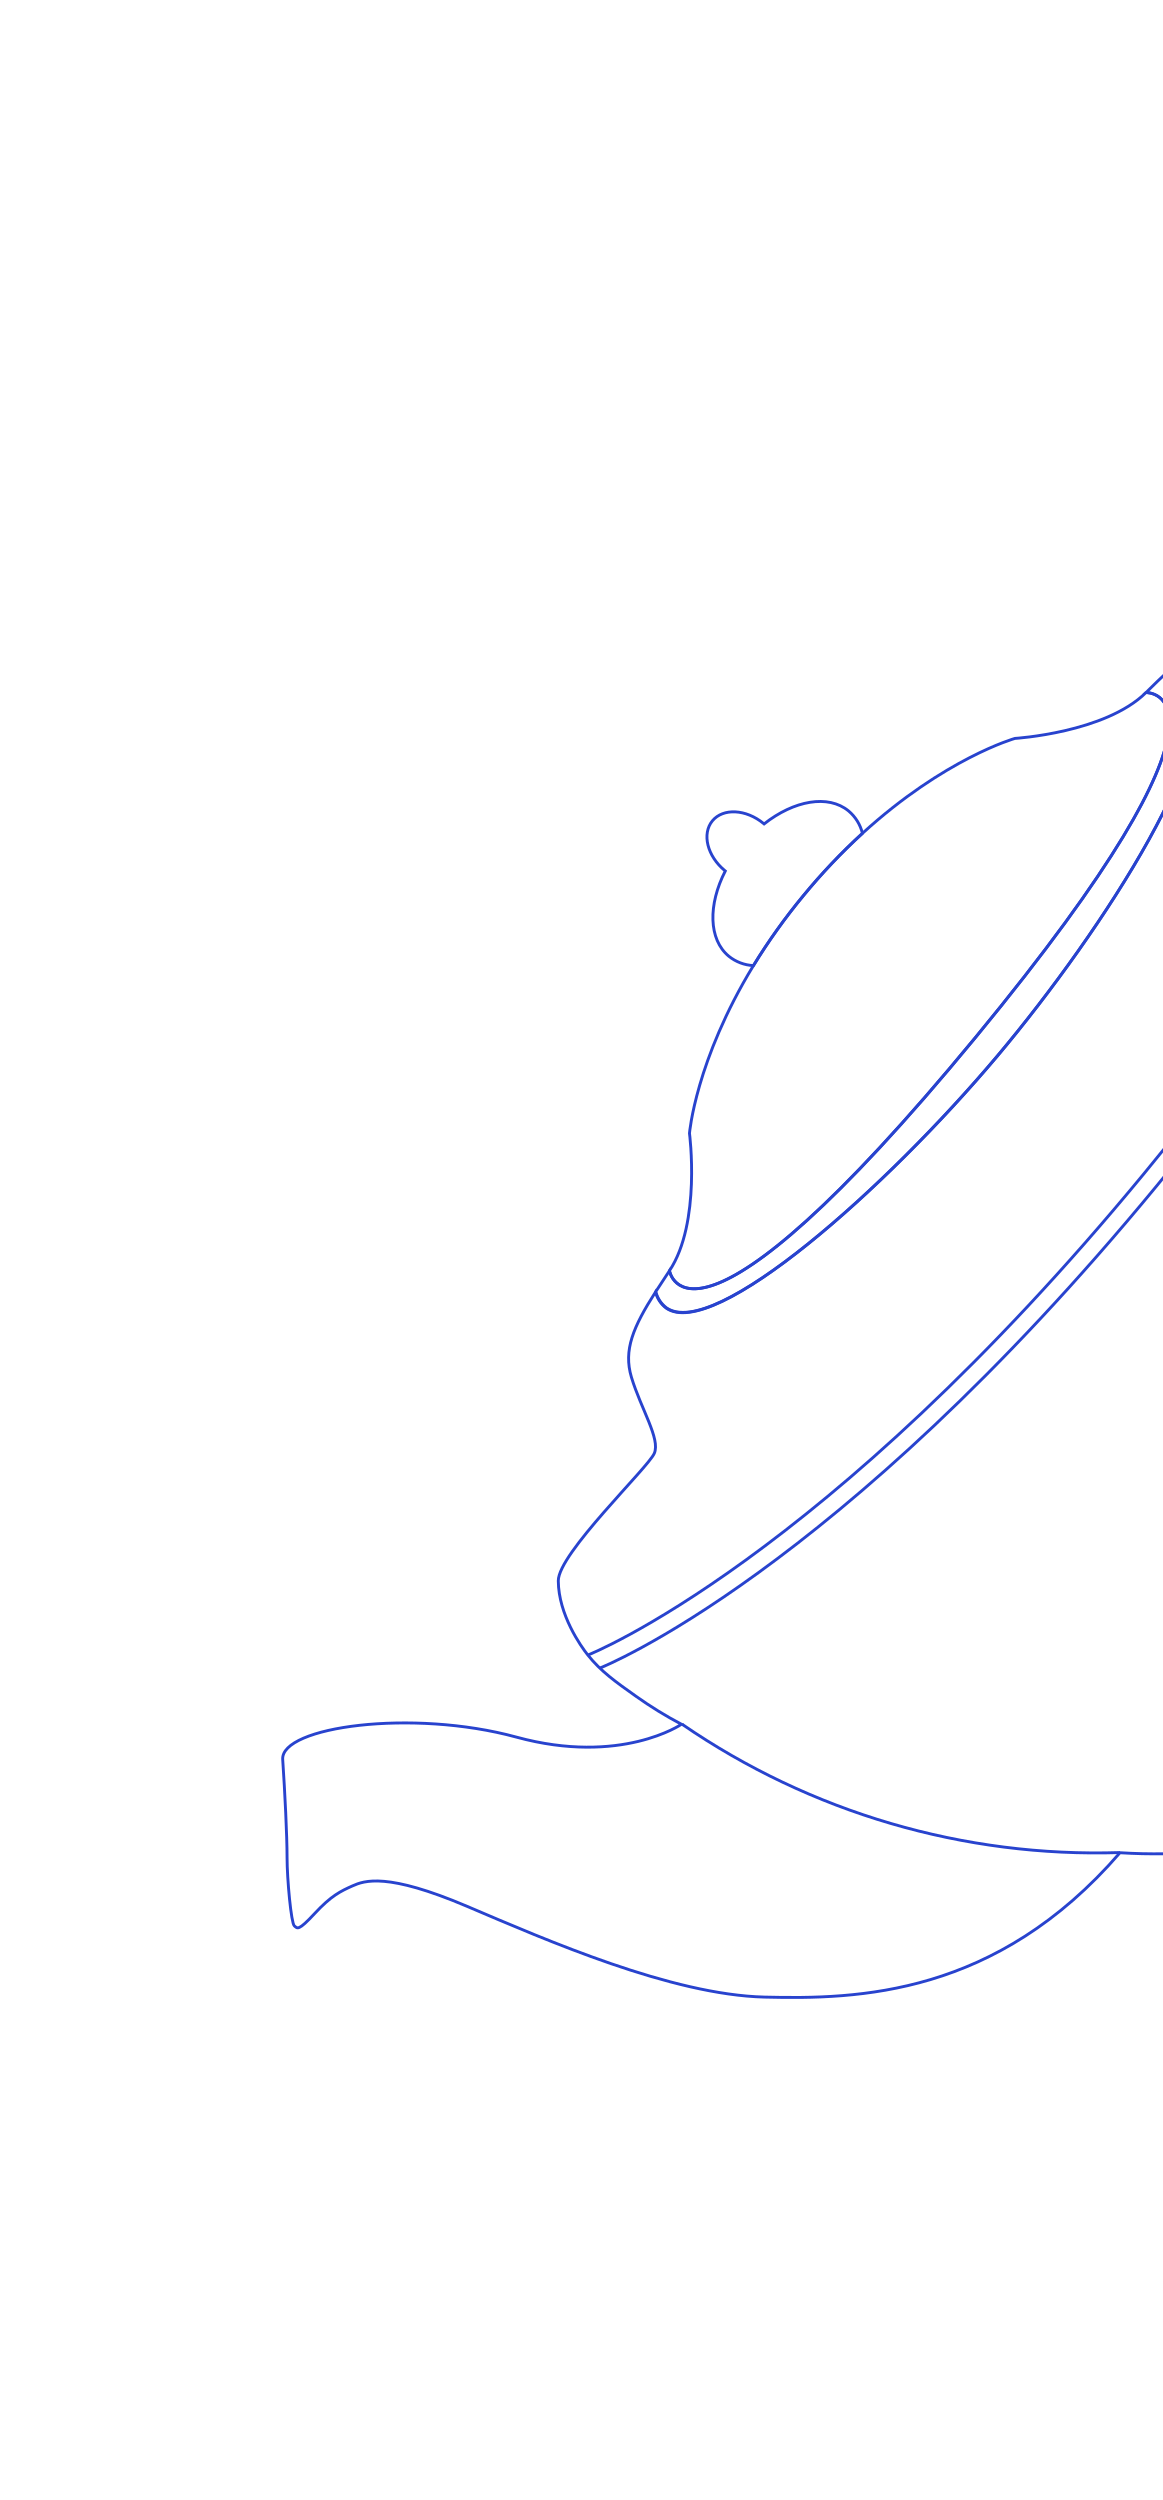
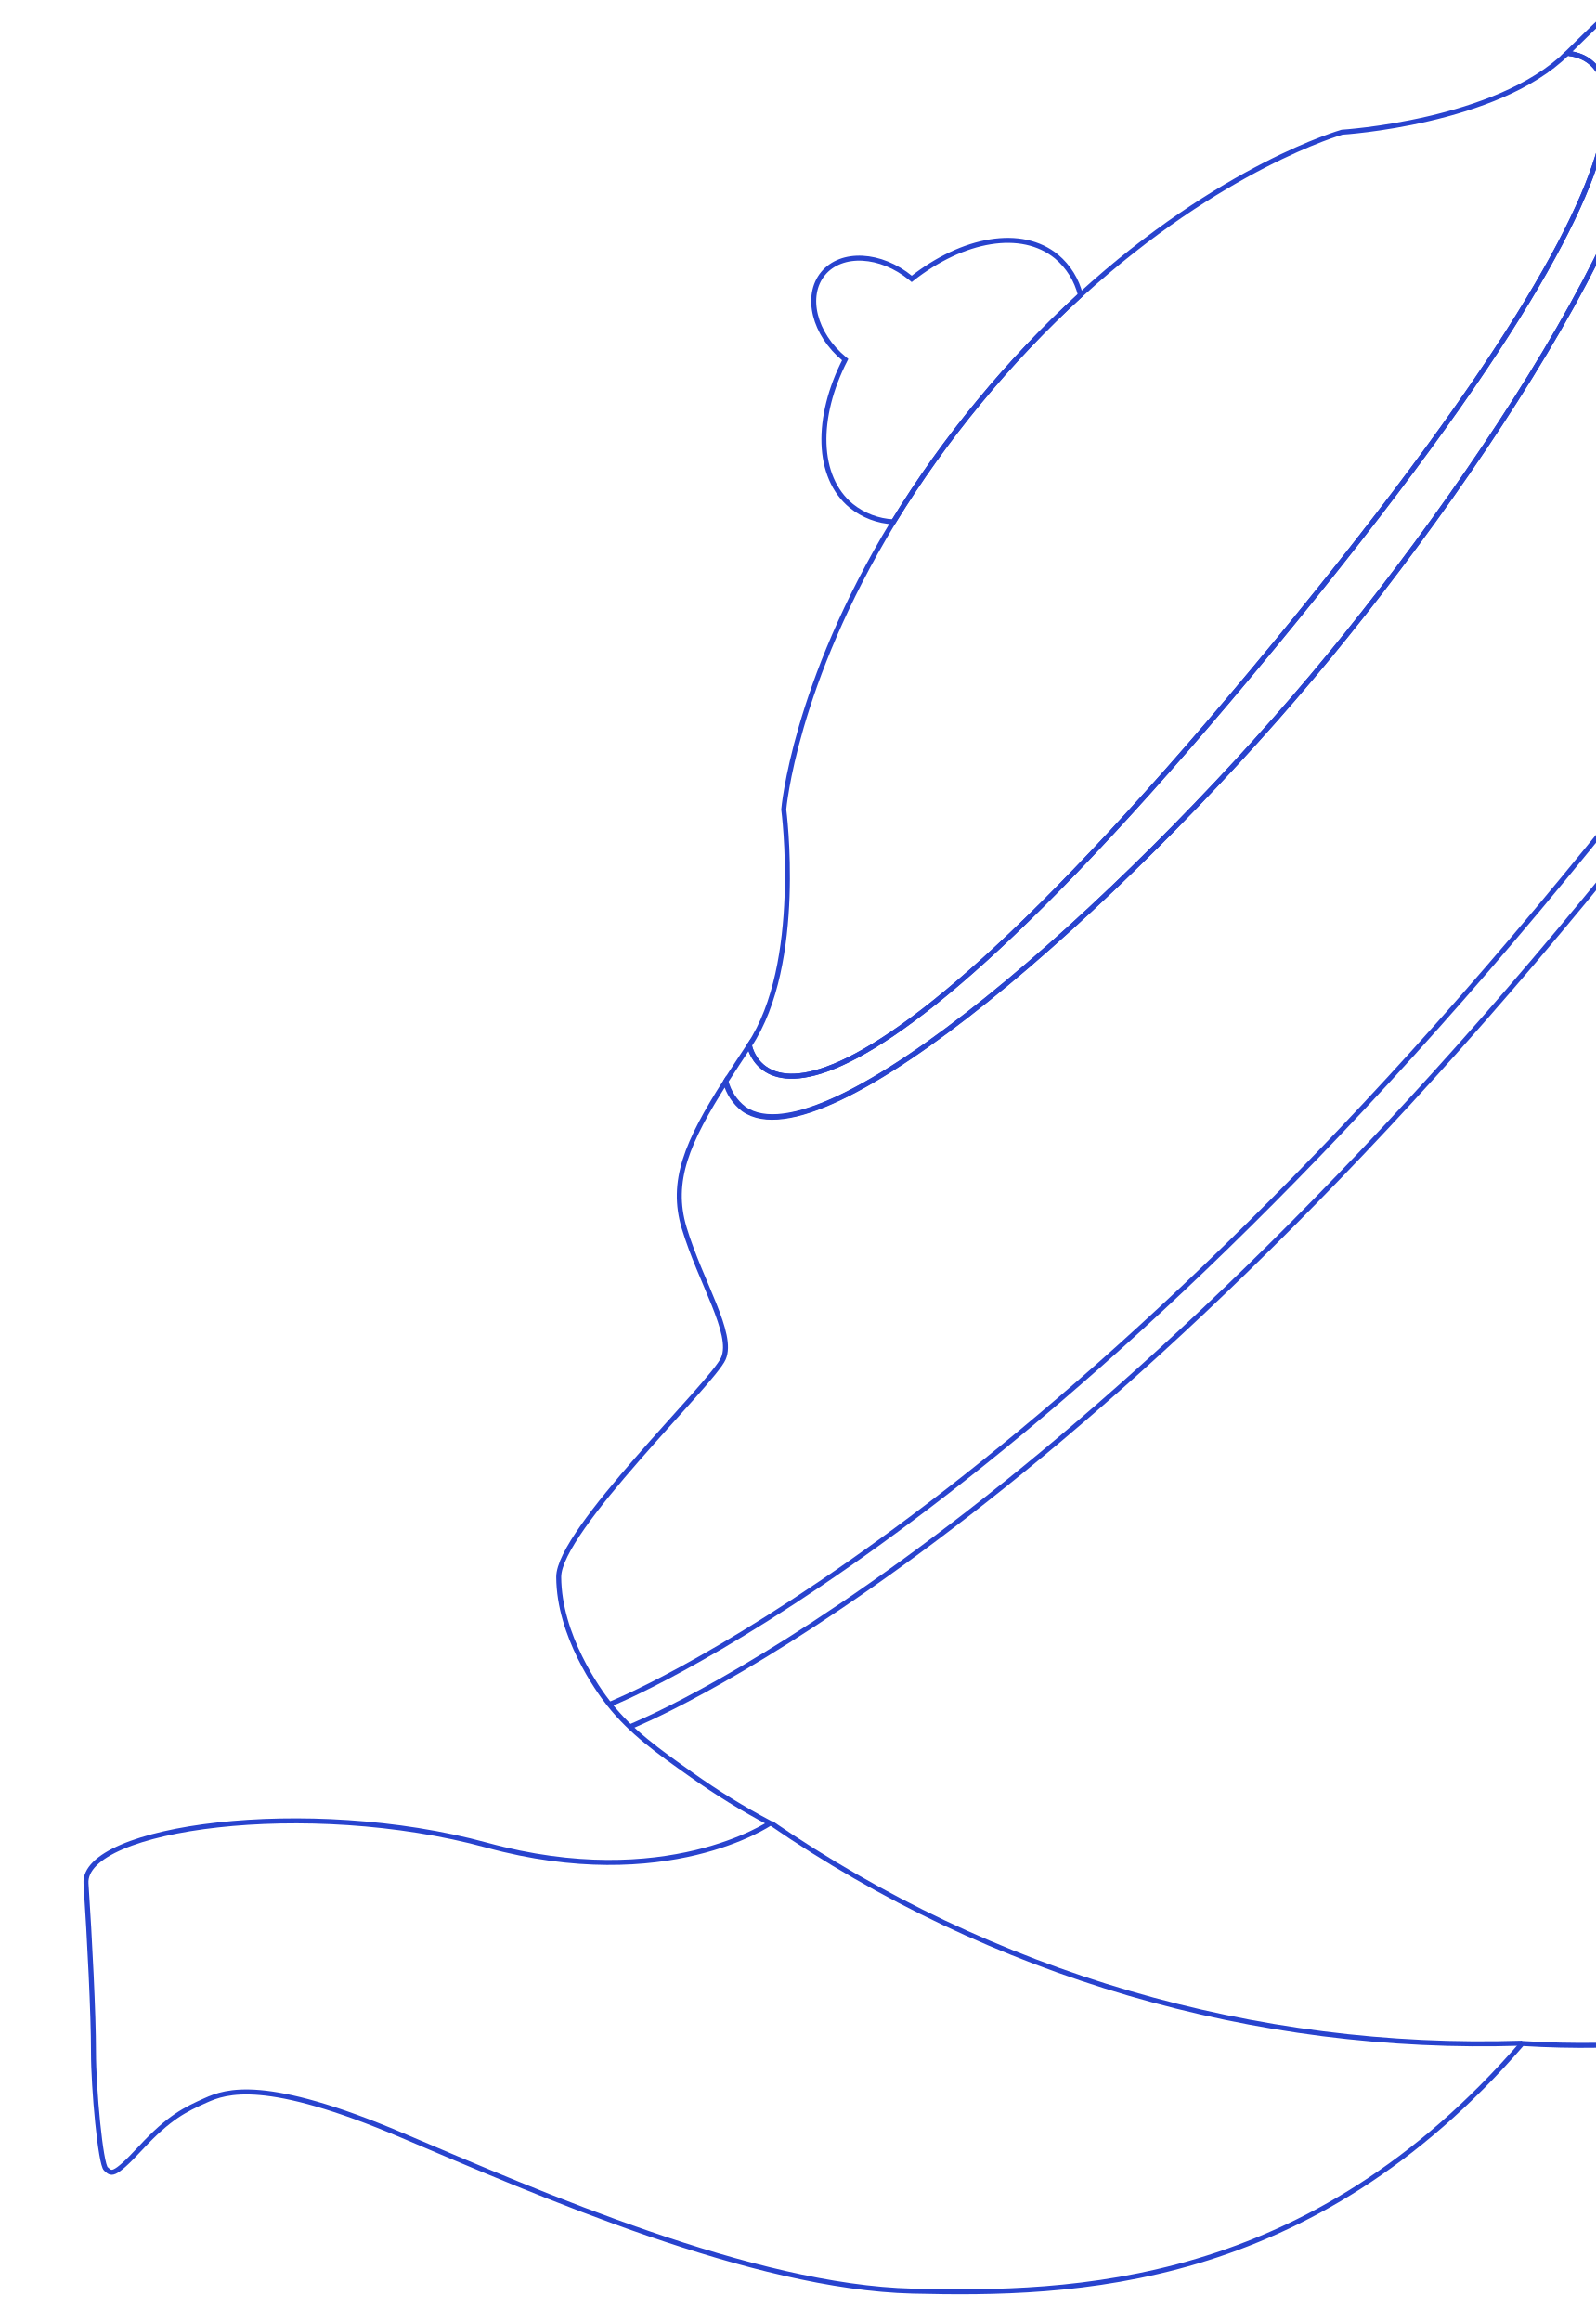
- <svg xmlns="http://www.w3.org/2000/svg" width="800" height="1720" viewBox="0 0 800 1720" fill="none">
-   <path d="M583.824 557.946C588.554 561.934 591.893 567.322 593.362 573.33C578.833 586.638 565.26 600.954 552.745 616.172V616.172C540.163 631.393 528.671 647.486 518.358 664.328C512.18 664.034 506.254 661.784 501.436 657.904C487.423 646.354 487.1 622.431 499 599.246L498.649 598.957C486.58 589.009 482.763 573.672 490.125 564.739C497.488 555.807 513.272 556.626 525.341 566.573L525.692 566.862C546.245 550.674 569.785 546.374 583.824 557.946Z" stroke="#2843CE" stroke-width="2" stroke-miterlimit="10" />
-   <path d="M803.358 462.08C798.751 466.35 793.824 471.172 788.47 476.457C788.47 476.457 868.325 474.523 671.117 713.784C473.91 953.045 460.584 874.263 460.584 874.263C457.156 879.413 454.038 884.186 451.165 888.661C452.272 893.057 454.828 896.952 458.421 899.717C491.113 922.766 609.84 817.229 686.345 726.335C759.482 639.418 847.835 501.913 816.609 468.833C813.011 465.246 808.374 462.884 803.358 462.08Z" stroke="#2843CE" stroke-width="2" stroke-miterlimit="10" />
-   <path d="M1088.81 149.533C1015.85 153.885 972.255 236.647 967.931 245.138C950.225 279.988 957.448 296.365 935.738 340.967C920.851 371.227 901.258 398.934 877.691 423.055C875.232 426.946 871.929 430.233 868.027 432.672C864.124 435.112 859.722 436.642 855.147 437.149C836.459 435.342 822.74 444.065 803.18 462.296C808.196 463.099 812.832 465.461 816.431 469.048C847.657 502.128 759.37 639.552 686.167 726.55C609.595 817.525 490.935 922.981 458.242 899.933C454.649 897.167 452.093 893.272 450.987 888.876C435.581 913.069 428.83 928.85 434.409 947.497C441.091 969.592 454.463 989.95 450.157 999.906C445.85 1009.86 383.982 1068.86 384.106 1087.63C384.246 1110.95 399.75 1132.8 404.388 1138.61C413.297 1149.81 423.546 1157.12 437.522 1167.01C447.53 1174.13 457.999 1180.58 468.859 1186.31C468.859 1186.31 427.252 1214.79 355.302 1195.14C283.352 1175.49 193 1188 194.5 1210.5C196 1233 197.5 1263 197.5 1278C197.5 1293 200.34 1323.22 202.5 1325C204.66 1326.78 205.068 1328.83 216.5 1316.5C227.933 1304.17 234.378 1301.14 242.5 1297.5C250.623 1293.86 266.277 1288.13 321.295 1311.54C376.313 1334.96 461.962 1372.42 526.003 1374C590.044 1375.57 685.229 1373.35 770.55 1274.68C811.437 1277.24 852.47 1273.36 892.149 1263.19C901.022 1260.9 909.68 1258.43 917.923 1255.52C1024.78 1219.56 1089.38 1144.05 1130.31 1096.21C1174.81 1044.15 1240.56 967.283 1261.14 851.771C1262.82 842.465 1264.18 832.843 1265.24 822.975C1272.27 752.493 1262.03 681.351 1235.4 615.697C1235.4 615.697 1234.77 613.77 1233.38 610.176C1238.37 597.843 1319.02 393.887 1257.98 278.317C1247.42 259.055 1234.76 241.021 1220.23 224.544C1195.03 196.974 1148.58 145.951 1088.81 149.533ZM1214.62 308.252C1236.48 356.992 1230.29 406.912 1229.5 412.827C1229.32 414.087 1228.92 417.108 1227.58 424.343C1220.39 461.781 1210.36 498.615 1197.57 534.524C1165.42 476.845 1125.58 423.803 1079.14 376.859C1076.3 373.976 1073.36 371.103 1070.42 368.229C1060.36 358.437 1050.17 349.676 1050.17 349.676C1038.53 339.674 1026.39 330.283 1013.78 321.54C1015.15 295.243 1024.51 269.993 1040.61 249.162C1049.37 237.983 1067.12 215.404 1093.42 210.664C1144.42 201.44 1195.26 264.963 1214.62 308.252Z" stroke="#2843CE" stroke-width="2" stroke-miterlimit="10" />
-   <path d="M671.117 713.783C473.932 953.017 460.584 874.262 460.584 874.262C482.485 841.419 474.362 779.705 474.362 779.705C474.362 779.705 478.506 729.734 518.359 664.329C528.666 647.496 540.15 631.413 552.724 616.199V616.199C565.239 600.982 578.811 586.666 593.34 573.358C650.022 521.642 698.283 508.034 698.283 508.034C698.283 508.034 760.386 504.203 788.448 476.483C788.47 476.456 868.325 474.522 671.117 713.783Z" stroke="#2843CE" stroke-width="2" stroke-miterlimit="10" />
-   <path d="M404.755 1138.55C404.755 1138.55 566.885 1074.59 787.07 807.453C1007.25 540.315 1070.45 368.252 1070.45 368.252" stroke="#2843CE" stroke-width="2" stroke-miterlimit="10" />
-   <path d="M413.096 1147.47C413.096 1147.47 575.293 1083.42 795.655 816.07C1016.02 548.716 1079.3 376.545 1079.3 376.545" stroke="#2843CE" stroke-width="2" stroke-miterlimit="10" />
-   <path d="M469.226 1186.25C557.665 1247.09 663.246 1278.04 770.513 1274.56" stroke="#2843CE" stroke-width="2" stroke-miterlimit="10" />
+ <svg xmlns="http://www.w3.org/2000/svg" width="640" height="931" viewBox="0 0 640 931" fill="none">
+   <mask id="mask0_278_3" style="mask-type:alpha" maskUnits="userSpaceOnUse" x="0" y="0" width="658" height="931">
+     <rect width="658" height="931" fill="#D9D9D9" />
+   </mask>
+   <g mask="url(#mask0_278_3)">
+     <path d="M423.824 102.946C428.554 106.934 431.893 112.322 433.362 118.33C418.833 131.638 405.26 145.954 392.745 161.172V161.172C380.163 176.393 368.671 192.486 358.358 209.328C352.18 209.034 346.254 206.784 341.436 202.904C327.423 191.354 327.1 167.431 339 144.246L338.649 143.957C326.58 134.009 322.763 118.672 330.125 109.739C337.488 100.807 353.272 101.626 365.341 111.573L365.692 111.862C386.245 95.674 409.785 91.374 423.824 102.946Z" stroke="#2843CE" stroke-width="2" stroke-miterlimit="10" />
+     <path d="M643.358 7.08C638.751 11.35 633.824 16.172 628.47 21.457C628.47 21.457 708.325 19.523 511.117 258.784C313.91 498.045 300.584 419.263 300.584 419.263C297.156 424.413 294.038 429.186 291.165 433.661C292.272 438.057 294.828 441.952 298.421 444.717C331.113 467.766 449.84 362.229 526.345 271.335C599.482 184.418 687.835 46.913 656.609 13.833C653.011 10.246 648.374 7.884 643.358 7.08Z" stroke="#2843CE" stroke-width="2" stroke-miterlimit="10" />
+     <path d="M928.81 -305.467C855.849 -301.115 812.255 -218.353 807.931 -209.862C790.225 -175.012 797.448 -158.635 775.738 -114.033C760.851 -83.773 741.258 -56.066 717.691 -31.945C715.232 -28.054 711.929 -24.767 708.027 -22.328C704.124 -19.888 699.722 -18.358 695.147 -17.851C676.459 -19.658 662.74 -10.935 643.18 7.296C648.196 8.099 652.832 10.461 656.431 14.048C687.657 47.128 599.37 184.552 526.167 271.55C449.595 362.525 330.935 467.981 298.242 444.933C294.649 442.167 292.093 438.272 290.987 433.876C275.581 458.069 268.83 473.85 274.409 492.497C281.091 514.592 294.463 534.95 290.157 544.906C285.85 554.862 223.982 613.859 224.106 632.633C224.246 655.953 239.75 677.796 244.388 683.612C253.297 694.807 263.546 702.122 277.522 712.01C287.53 719.129 297.999 725.578 308.859 731.313C308.859 731.313 267.252 759.787 195.302 740.139C123.352 720.49 33.001 733 34.501 755.5C36.001 778 37.501 808 37.501 823C37.501 838 40.34 868.22 42.5 870C44.66 871.781 45.068 873.83 56.501 861.5C67.933 849.17 74.378 846.138 82.501 842.5C90.623 838.862 106.277 833.13 161.295 856.543C216.313 879.956 301.962 917.422 366.003 918.995C430.044 920.569 525.229 918.354 610.55 819.681C651.437 822.238 692.47 818.362 732.149 808.194C741.022 805.9 749.68 803.427 757.923 800.523C864.783 764.56 929.38 689.049 970.308 641.208C1014.81 589.148 1080.56 512.283 1101.14 396.771C1102.82 387.465 1104.18 377.843 1105.24 367.975C1112.27 297.493 1102.03 226.351 1075.4 160.697C1075.4 160.697 1074.77 158.77 1073.38 155.176C1078.37 142.843 1159.02 -61.113 1097.98 -176.683C1087.42 -195.945 1074.76 -213.979 1060.23 -230.456C1035.03 -258.026 988.576 -309.049 928.81 -305.467ZM1054.62 -146.748C1076.48 -98.008 1070.29 -48.089 1069.5 -42.173C1069.32 -40.913 1068.92 -37.892 1067.58 -30.657C1060.39 6.781 1050.36 43.615 1037.57 79.524C1005.42 21.845 965.579 -31.197 919.135 -78.141C916.297 -81.024 913.361 -83.897 910.424 -86.771C900.358 -96.563 890.168 -105.324 890.168 -105.324C878.533 -115.326 866.387 -124.717 853.779 -133.46C855.148 -159.757 864.508 -185.007 880.608 -205.838C889.369 -217.017 907.117 -239.596 933.423 -244.336C984.419 -253.56 1035.26 -190.037 1054.62 -146.748Z" stroke="#2843CE" stroke-width="2" stroke-miterlimit="10" />
+     <path d="M511.117 258.783C313.932 498.017 300.584 419.262 300.584 419.262C322.485 386.419 314.362 324.705 314.362 324.705C314.362 324.705 318.506 274.734 358.359 209.329C368.666 192.496 380.15 176.413 392.724 161.199V161.199C405.239 145.982 418.811 131.666 433.34 118.358C490.022 66.642 538.283 53.034 538.283 53.034C538.283 53.034 600.386 49.203 628.448 21.483C628.47 21.456 708.325 19.522 511.117 258.783Z" stroke="#2843CE" stroke-width="2" stroke-miterlimit="10" />
+     <path d="M244.755 683.552C244.755 683.552 406.885 619.591 627.07 352.453C847.254 85.315 910.451 -86.748 910.451 -86.748" stroke="#2843CE" stroke-width="2" stroke-miterlimit="10" />
+     <path d="M253.096 692.466C253.096 692.466 415.293 628.424 635.655 361.07C856.018 93.716 919.304 -78.455 919.304 -78.455" stroke="#2843CE" stroke-width="2" stroke-miterlimit="10" />
+     <path d="M309.226 731.253C397.665 792.093 503.246 823.039 610.513 819.56" stroke="#2843CE" stroke-width="2" stroke-miterlimit="10" />
+   </g>
</svg>
